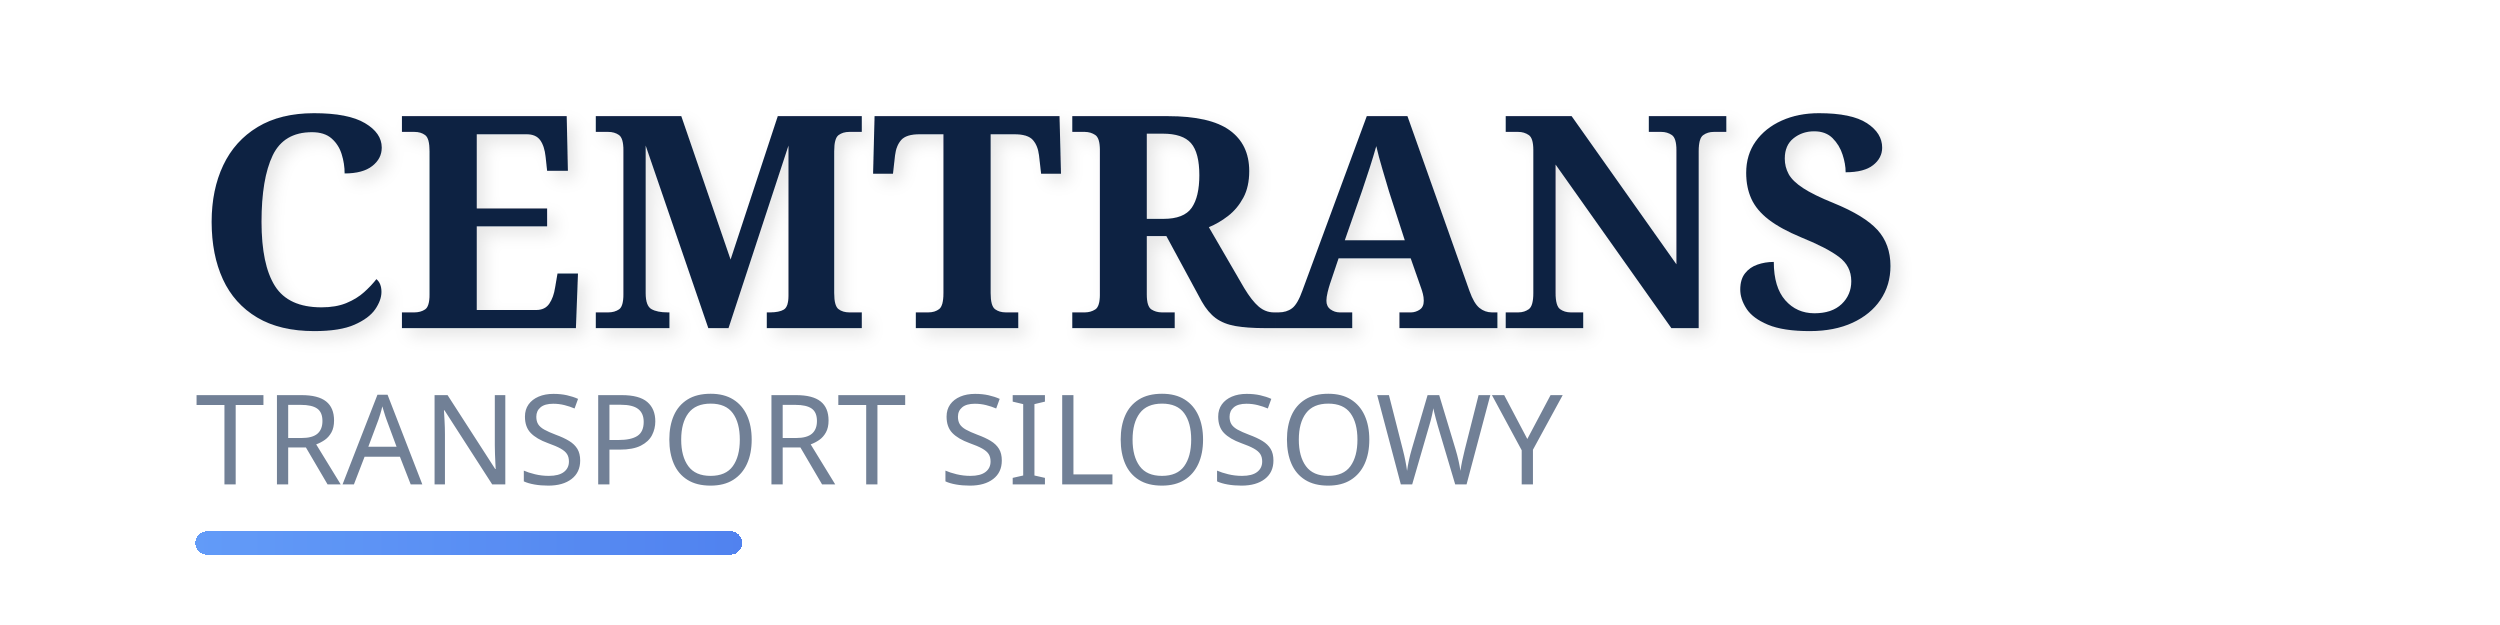
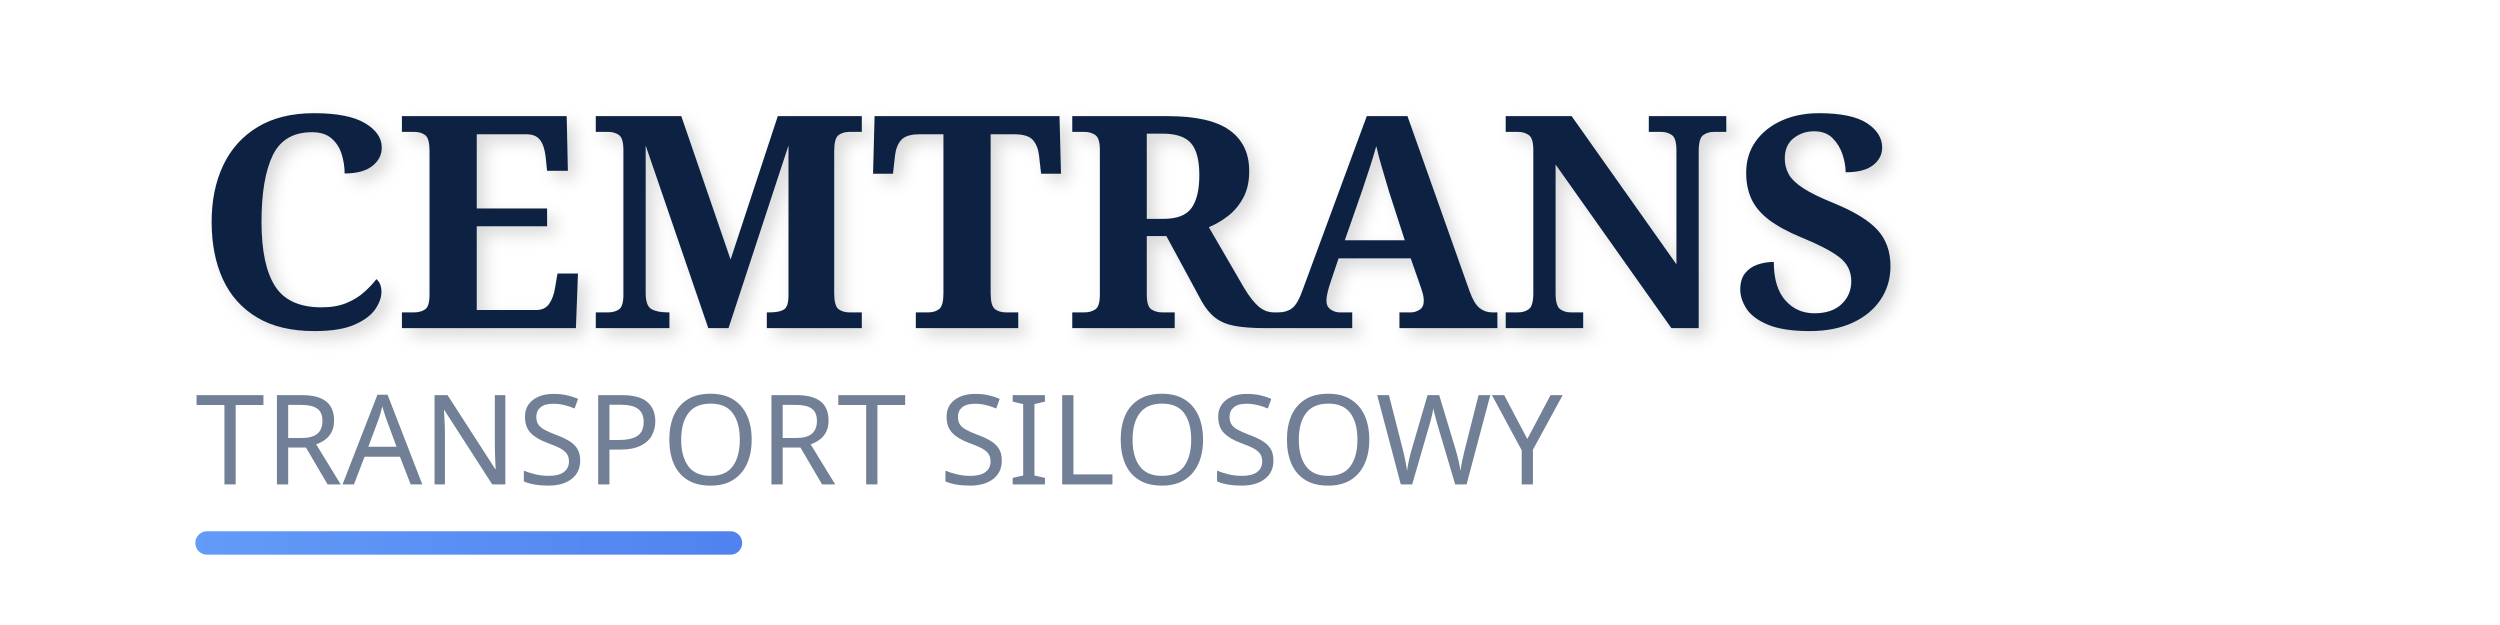
- <svg xmlns="http://www.w3.org/2000/svg" width="320" height="80" viewBox="0 0 2560 640" shape-rendering="crispEdges" text-rendering="geometricPrecision">
+ <svg xmlns="http://www.w3.org/2000/svg" width="320" height="80" viewBox="0 0 1280 320" shape-rendering="geometricPrecision" text-rendering="optimizeLegibility">
  <defs>
    <linearGradient id="accentGradient" x1="0%" y1="0%" x2="100%" y2="0%">
      <stop offset="0%" style="stop-color:#3b82f6;stop-opacity:1" />
      <stop offset="100%" style="stop-color:#2563eb;stop-opacity:1" />
    </linearGradient>
    <filter id="textShadow" x="-20%" y="-20%" width="140%" height="140%">
-       <feDropShadow dx="8" dy="8" stdDeviation="8" flood-color="#000000" flood-opacity="0.1" />
+       <feDropShadow dx="4" dy="4" stdDeviation="4" flood-color="#000000" flood-opacity="0.15" />
    </filter>
  </defs>
-   <text x="200" y="336" font-family="Lora, serif" font-size="304" font-weight="700" fill="#0A2342" filter="url(#textShadow)" text-rendering="geometricPrecision">
+   <text x="100" y="168" font-family="Lora, serif" font-size="152" font-weight="700" fill="#0A2342" filter="url(#textShadow)" text-rendering="optimizeLegibility">
    CEMTRANS
  </text>
-   <text x="200" y="496" font-family="Poppins, sans-serif" font-size="128" font-weight="500" fill="#718096" text-rendering="geometricPrecision">
+   <text x="100" y="248" font-family="Poppins, sans-serif" font-size="64" font-weight="500" fill="#718096" text-rendering="optimizeLegibility">
    TRANSPORT SILOSOWY
  </text>
-   <rect x="200" y="544" width="560" height="24" rx="12" fill="url(#accentGradient)" opacity="0.8" shape-rendering="crispEdges" />
+   <rect x="100" y="272" width="280" height="12" rx="6" fill="url(#accentGradient)" opacity="0.8" shape-rendering="geometricPrecision" />
</svg>
